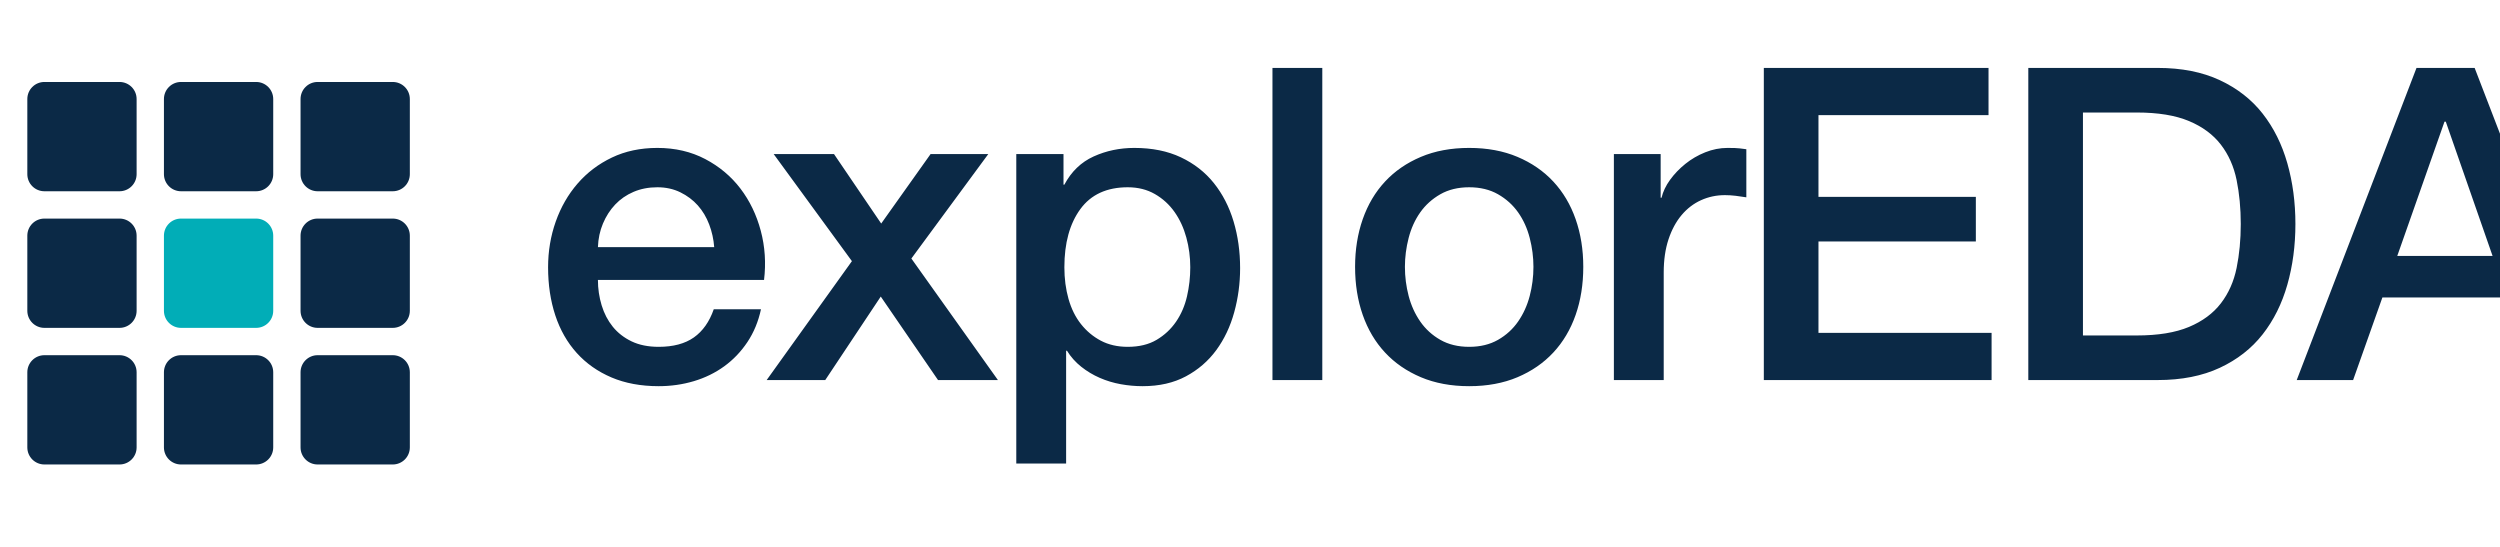
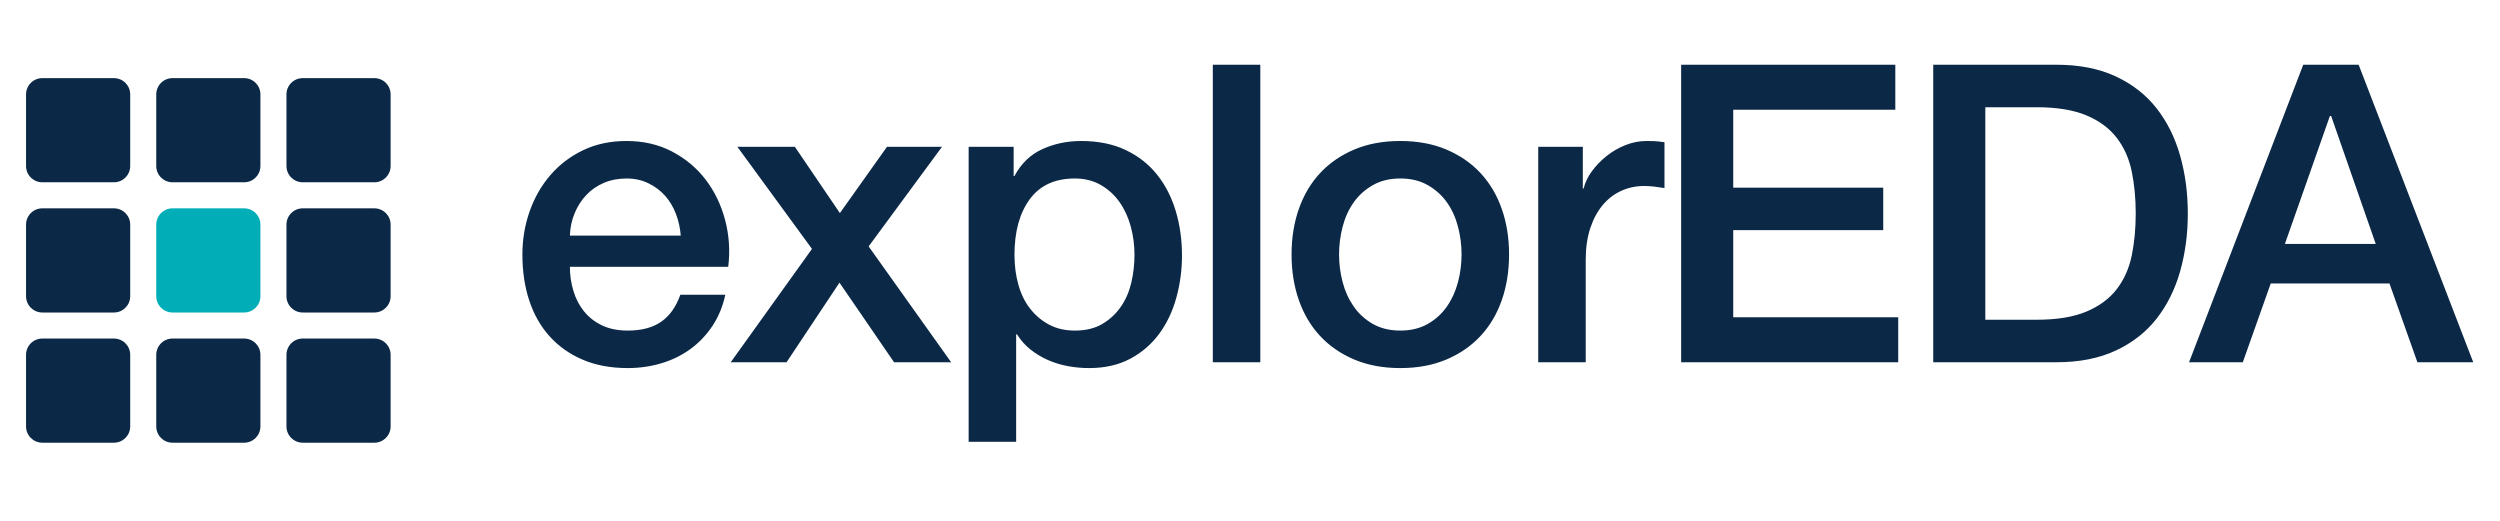
- <svg xmlns="http://www.w3.org/2000/svg" viewBox="0 0 366 80">
+ <svg xmlns="http://www.w3.org/2000/svg" viewBox="0 0 384 80">
  <g transform="translate(0 8)">
    <g fill="#0B2946">
      <rect x="4" y="4" width="16" height="16" rx="2.5" />
      <rect x="24" y="4" width="16" height="16" rx="2.5" />
      <rect x="44" y="4" width="16" height="16" rx="2.5" />
      <rect x="4" y="24" width="16" height="16" rx="2.5" />
      <rect x="44" y="24" width="16" height="16" rx="2.5" />
      <rect x="4" y="44" width="16" height="16" rx="2.5" />
      <rect x="24" y="44" width="16" height="16" rx="2.5" />
      <rect x="44" y="44" width="16" height="16" rx="2.5" />
    </g>
    <rect x="24" y="24" width="16" height="16" rx="2.5" fill="#01ADB7" />
  </g>
  <g transform="translate(78 7) scale(.64)">
    <path fill="#0B2946" transform="translate(0 76) scale(1 -1)" d="M41.50 30.40 Q41.30 33.10 40.35 35.60 Q39.40 38.10 37.75 39.95 Q36.10 41.80 33.75 42.95 Q31.40 44.10 28.50 44.10 Q25.50 44.10 23.05 43.05 Q20.60 42.00 18.85 40.15 Q17.10 38.30 16.05 35.80 Q15.00 33.30 14.90 30.40 Z M14.90 22.90 Q14.90 19.90 15.75 17.10 Q16.60 14.30 18.30 12.20 Q20.00 10.10 22.60 8.85 Q25.20 7.60 28.80 7.60 Q33.80 7.60 36.85 9.75 Q39.90 11.90 41.40 16.20 L52.20 16.20 Q51.30 12.00 49.10 8.70 Q46.90 5.40 43.80 3.15 Q40.70 0.90 36.85 -0.25 Q33.00 -1.40 28.80 -1.40 Q22.70 -1.40 18.00 0.60 Q13.30 2.60 10.05 6.20 Q6.80 9.80 5.15 14.80 Q3.50 19.80 3.50 25.80 Q3.50 31.30 5.25 36.25 Q7.00 41.20 10.25 44.95 Q13.50 48.70 18.10 50.90 Q22.70 53.10 28.50 53.10 Q34.60 53.10 39.45 50.55 Q44.30 48.00 47.50 43.80 Q50.70 39.60 52.15 34.15 Q53.60 28.70 52.90 22.90 Z M73.00 27.20 L55.10 51.70 L68.90 51.70 L79.70 35.80 L91.00 51.70 L104.20 51.70 L86.60 27.80 L106.40 0.00 L92.70 0.00 L79.60 19.10 L66.90 0.00 L53.50 0.00 Z M110.60 51.70 L121.40 51.70 L121.40 44.70 L121.60 44.70 Q124.00 49.20 128.30 51.15 Q132.60 53.10 137.60 53.10 Q143.70 53.10 148.25 50.95 Q152.80 48.80 155.80 45.05 Q158.80 41.30 160.30 36.30 Q161.80 31.30 161.80 25.60 Q161.80 20.40 160.45 15.50 Q159.10 10.60 156.35 6.85 Q153.60 3.10 149.40 0.85 Q145.20 -1.40 139.50 -1.40 Q137.00 -1.40 134.50 -0.95 Q132.00 -0.50 129.70 0.50 Q127.40 1.50 125.45 3.05 Q123.50 4.60 122.20 6.70 L122.00 6.70 L122.00 -19.10 L110.60 -19.10 Z M150.40 25.80 Q150.40 29.30 149.50 32.60 Q148.60 35.90 146.80 38.45 Q145.00 41.00 142.30 42.55 Q139.60 44.10 136.10 44.10 Q128.90 44.10 125.25 39.10 Q121.60 34.10 121.60 25.80 Q121.60 21.90 122.55 18.55 Q123.50 15.20 125.40 12.80 Q127.30 10.40 129.95 9.00 Q132.60 7.60 136.10 7.60 Q140.00 7.60 142.70 9.20 Q145.40 10.80 147.15 13.35 Q148.90 15.90 149.65 19.15 Q150.40 22.40 150.40 25.80 Z M169.20 71.40 L180.60 71.40 L180.60 0.00 L169.20 0.00 Z M214.20 -1.40 Q208.00 -1.40 203.15 0.65 Q198.30 2.70 194.95 6.30 Q191.60 9.90 189.85 14.90 Q188.10 19.90 188.10 25.90 Q188.10 31.80 189.85 36.80 Q191.60 41.80 194.95 45.40 Q198.30 49.00 203.15 51.05 Q208.00 53.10 214.20 53.10 Q220.40 53.10 225.25 51.05 Q230.10 49.00 233.45 45.40 Q236.80 41.80 238.55 36.80 Q240.30 31.80 240.30 25.90 Q240.30 19.90 238.55 14.90 Q236.80 9.90 233.45 6.30 Q230.10 2.70 225.25 0.65 Q220.40 -1.40 214.20 -1.40 Z M214.20 7.60 Q218.00 7.60 220.80 9.20 Q223.60 10.80 225.40 13.40 Q227.20 16.00 228.05 19.25 Q228.90 22.50 228.90 25.90 Q228.90 29.20 228.05 32.50 Q227.20 35.80 225.40 38.35 Q223.60 40.90 220.80 42.50 Q218.00 44.10 214.20 44.10 Q210.40 44.10 207.60 42.50 Q204.80 40.90 203.00 38.35 Q201.20 35.80 200.35 32.50 Q199.50 29.20 199.50 25.90 Q199.50 22.50 200.35 19.25 Q201.20 16.00 203.00 13.40 Q204.80 10.80 207.60 9.20 Q210.40 7.60 214.20 7.60 Z M247.30 51.70 L258.00 51.70 L258.00 41.70 L258.20 41.70 Q258.70 43.80 260.15 45.80 Q261.60 47.80 263.65 49.45 Q265.70 51.10 268.20 52.10 Q270.70 53.10 273.30 53.10 Q275.30 53.10 276.05 53.00 Q276.80 52.90 277.60 52.80 L277.60 41.80 Q276.40 42.00 275.15 42.15 Q273.90 42.30 272.70 42.30 Q269.80 42.30 267.25 41.15 Q264.70 40.00 262.80 37.75 Q260.90 35.50 259.80 32.20 Q258.70 28.90 258.70 24.60 L258.70 0.00 L247.30 0.00 Z M281.60 71.40 L333.00 71.40 L333.00 60.60 L294.10 60.60 L294.10 41.90 L330.10 41.90 L330.10 31.70 L294.10 31.70 L294.10 10.80 L333.70 10.80 L333.70 0.00 L281.60 0.00 Z M342.10 71.40 L371.70 71.40 Q379.90 71.40 385.90 68.60 Q391.90 65.80 395.70 60.95 Q399.50 56.10 401.35 49.60 Q403.20 43.10 403.20 35.70 Q403.20 28.30 401.35 21.80 Q399.50 15.30 395.70 10.45 Q391.90 5.60 385.90 2.80 Q379.90 0.00 371.70 0.00 L342.10 0.00 Z M354.60 10.20 L366.90 10.20 Q374.20 10.20 378.85 12.15 Q383.50 14.10 386.15 17.55 Q388.80 21.00 389.75 25.65 Q390.70 30.30 390.70 35.70 Q390.70 41.10 389.75 45.75 Q388.80 50.40 386.15 53.85 Q383.50 57.30 378.85 59.25 Q374.20 61.20 366.90 61.20 L354.60 61.20 Z M430.90 71.40 L444.20 71.40 L471.70 0.00 L458.30 0.00 L451.60 18.90 L423.10 18.90 L416.40 0.00 L403.50 0.00 Z M426.50 28.40 L448.30 28.40 L437.60 59.10 L437.30 59.10 Z" />
  </g>
</svg>
